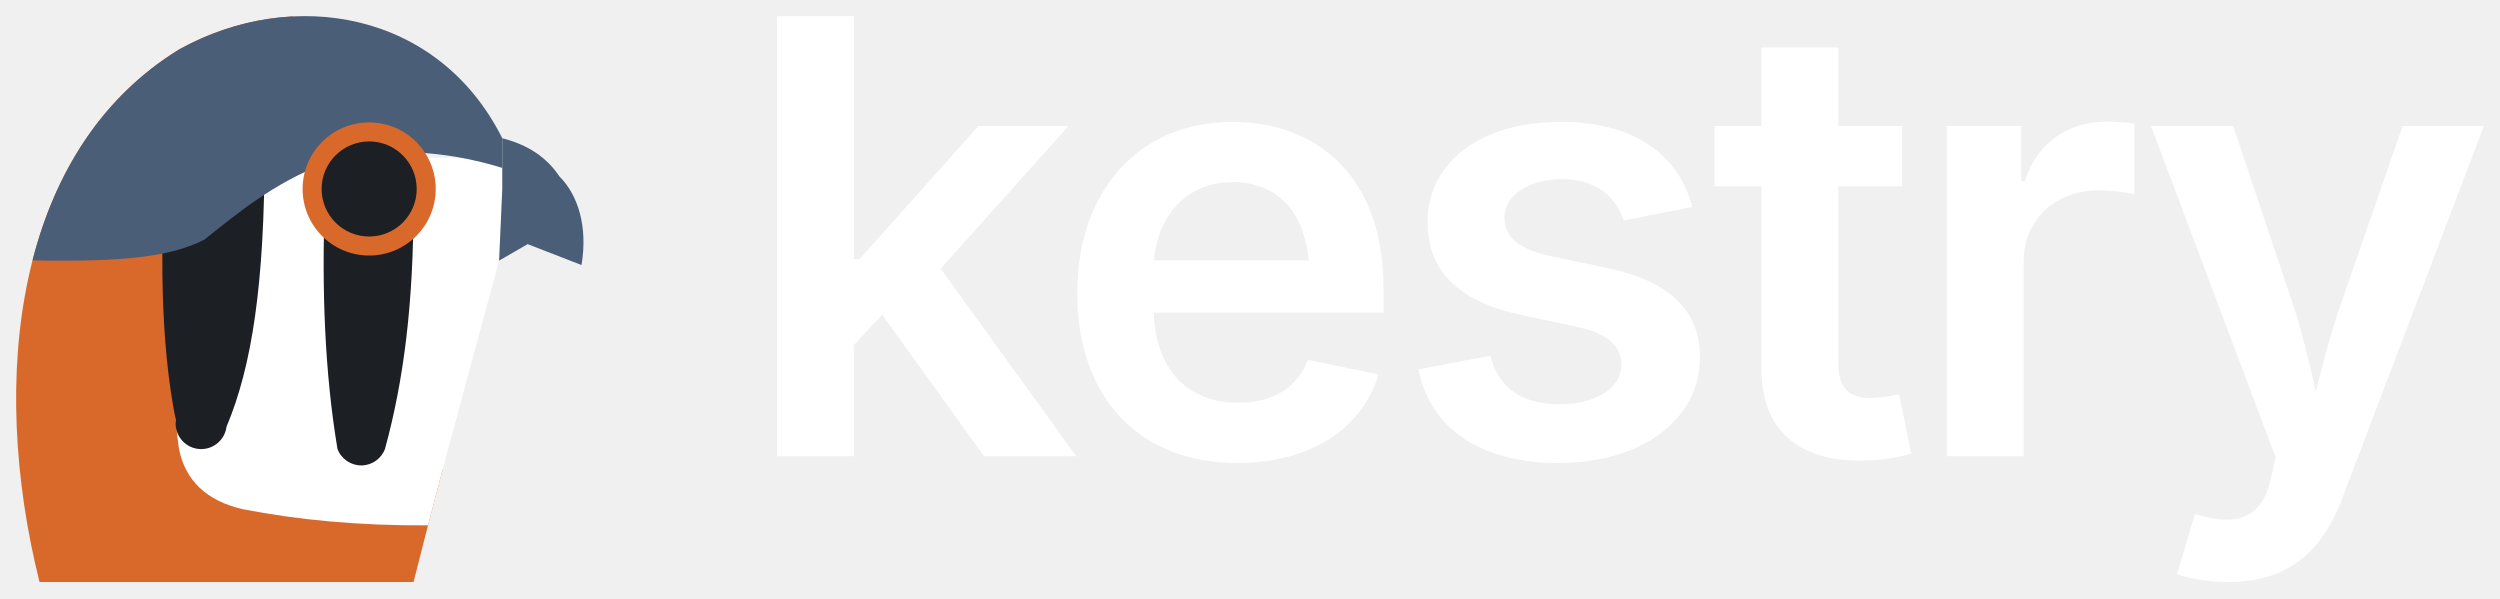
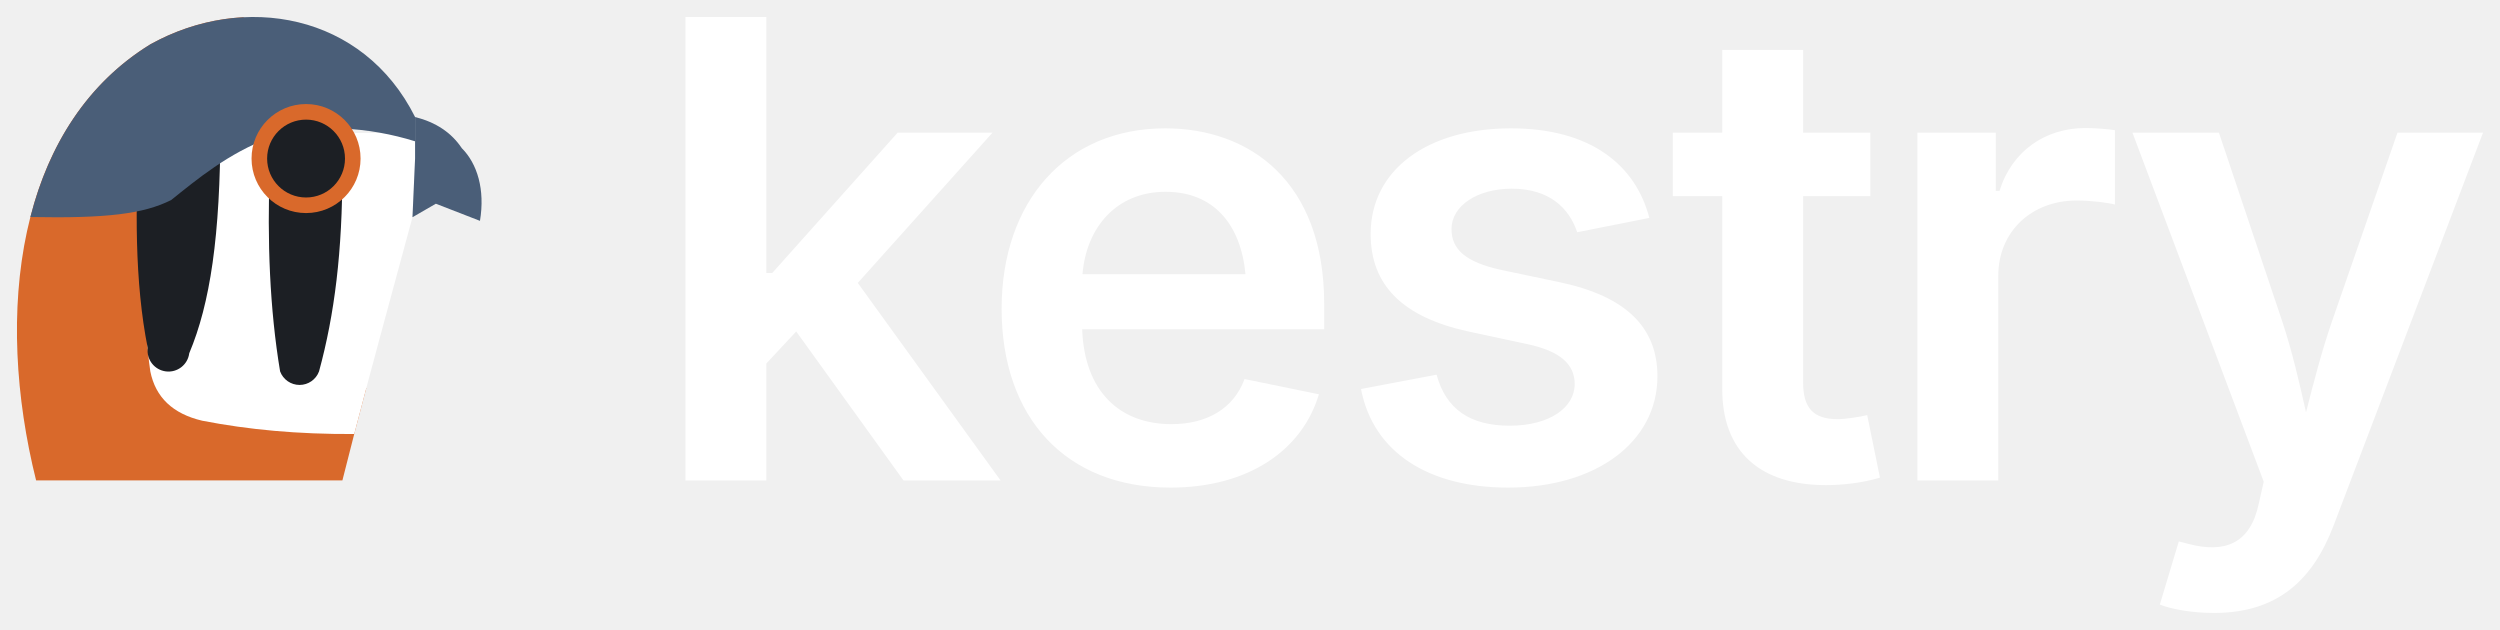
- <svg xmlns="http://www.w3.org/2000/svg" viewBox="53.42 58.87 619.95 148.33" width="619.95" height="148.33" role="img" aria-label="Kestry">
-   <g transform="translate(16.06 23.99) scale(0.786)">
+ <svg xmlns="http://www.w3.org/2000/svg" viewBox="84.70 58.87 588.67 148.33" width="588.67" height="148.33" role="img" aria-label="Kestry">
+   <g transform="translate(56.53 32.64) scale(0.6112)">
    <path fill="#D9692B" d="M60,228 C44,164 52,92 104,60 C115.38,53.678 127.759,50.154 140,49.554 L140,190 L187.211,192.442 C183.977,204.605 180.86,216.558 178,228 Z" />
    <path fill="#FFFFFF" d="M112,108 C137.95,95.708 169.495,92.743 206,94.646 L206,104 L205,126.6 C197.642,153.907 189.615,182.951 182.56,210.127 C160.746,210.227 141.88,208.477 124,205 Q107,201 104,186 C101,166 102,136 112,108 Z" />
    <path fill="#1C1F24" d="M100,92 L131,92 C131,134 127,160 119,179 C118.448,183.418 114.418,186.552 110,186 C105.582,185.448 102.448,181.418 103,177 C98,152 98,122 100,92 Z" />
    <path fill="#4A5E78" d="M206,97.355 C188.389,91.864 167.339,90.22 150,96 C134,102 122,112 112,120 C101.371,125.315 87.211,127.099 57.793,126.525 C64.882,98.847 79.595,75.018 104,60 C140,40 186,48 206,88 Z" />
    <path fill="#4A5E78" d="M206,88 C214,90 220,94 224,100 C230,106 233,116 231,128 L214,121.4 L205,126.6 L206,104 Z" />
    <path fill="#1C1F24" d="M150,108 L178,108 C178,140 175,164 169,186 A8 8 0 0 1 154,186 C150,162 149,136 150,108 Z" />
    <path fill="#D9692B" d="M185,104 A21 21 0 1 1 143,104 A21 21 0 1 1 185,104 Z" />
    <path fill="#1C1F24" d="M179,104 A15 15 0 1 1 149,104 A15 15 0 1 1 179,104 Z" />
  </g>
  <path fill="#FFFFFF" d="M246.107 172.0H265.15V144.461L272.182 136.917L297.45 172.0H320.302L286.684 125.491L318.397 90.115H296.059L266.542 123.147H265.15V62.869H246.107ZM360.32 173.685C378.558 173.685 391.302 164.969 395.257 151.712L377.752 148.123C375.188 155.081 368.89 158.743 360.54 158.743C348.309 158.743 340.032 150.979 339.52 136.404H396.502V130.398C396.502 101.688 379.07 89.09 359.075 89.09C335.638 89.09 320.55 106.375 320.55 131.57C320.55 157.205 335.638 173.685 360.32 173.685ZM339.593 123.44C340.472 112.527 347.503 104.031 359.148 104.031C370.501 104.031 376.873 111.722 377.972 123.44ZM439.816 173.685C460.471 173.685 474.973 162.991 474.973 147.464C474.973 135.965 467.575 128.641 452.048 125.345L438.132 122.415C429.782 120.584 426.486 117.581 426.486 112.82C426.486 107.254 432.639 103.299 440.695 103.299C449.484 103.299 454.172 107.84 456.076 113.553L473.068 110.184C469.772 97.513 459.006 89.09 440.476 89.09C420.847 89.09 407.443 98.831 407.443 113.992C407.443 126.004 414.987 133.548 430.441 136.917L444.431 139.92C451.901 141.531 455.49 144.534 455.49 149.295C455.49 154.861 449.558 159.109 440.183 159.109C430.881 159.109 425.168 155.228 422.971 147.098L405.173 150.467C408.029 165.335 420.993 173.685 439.816 173.685ZM525.099 90.115H509.278V70.633H490.235V90.115H478.59V105.057H490.235V150.54C490.235 165.042 498.951 173.099 514.625 173.099C518.653 173.099 523.194 172.586 527.369 171.341L524.366 156.619C522.535 157.059 519.166 157.571 517.408 157.571C511.622 157.571 509.278 154.861 509.278 148.929V105.057H525.099ZM536.187 172.0H555.229V123.807C555.229 113.406 563.066 106.082 573.687 106.082C577.056 106.082 581.084 106.595 582.695 107.034V89.529C580.864 89.236 577.861 89.017 575.737 89.017C566.362 89.017 558.452 94.363 555.522 103.812H554.644V90.115H536.187ZM593.271 201.224C595.834 202.249 600.595 203.201 606.015 203.201C620.81 203.201 629.232 195.657 634.213 182.547L669.369 90.115H649.228L633.773 134.646C631.356 141.678 629.525 148.782 627.694 155.96C626.083 148.782 624.472 141.751 622.128 134.646L607.187 90.115H586.825L617.733 172.293L616.562 177.493C614.584 186.868 608.578 189.212 600.009 186.941L597.738 186.355Z" />
</svg>
